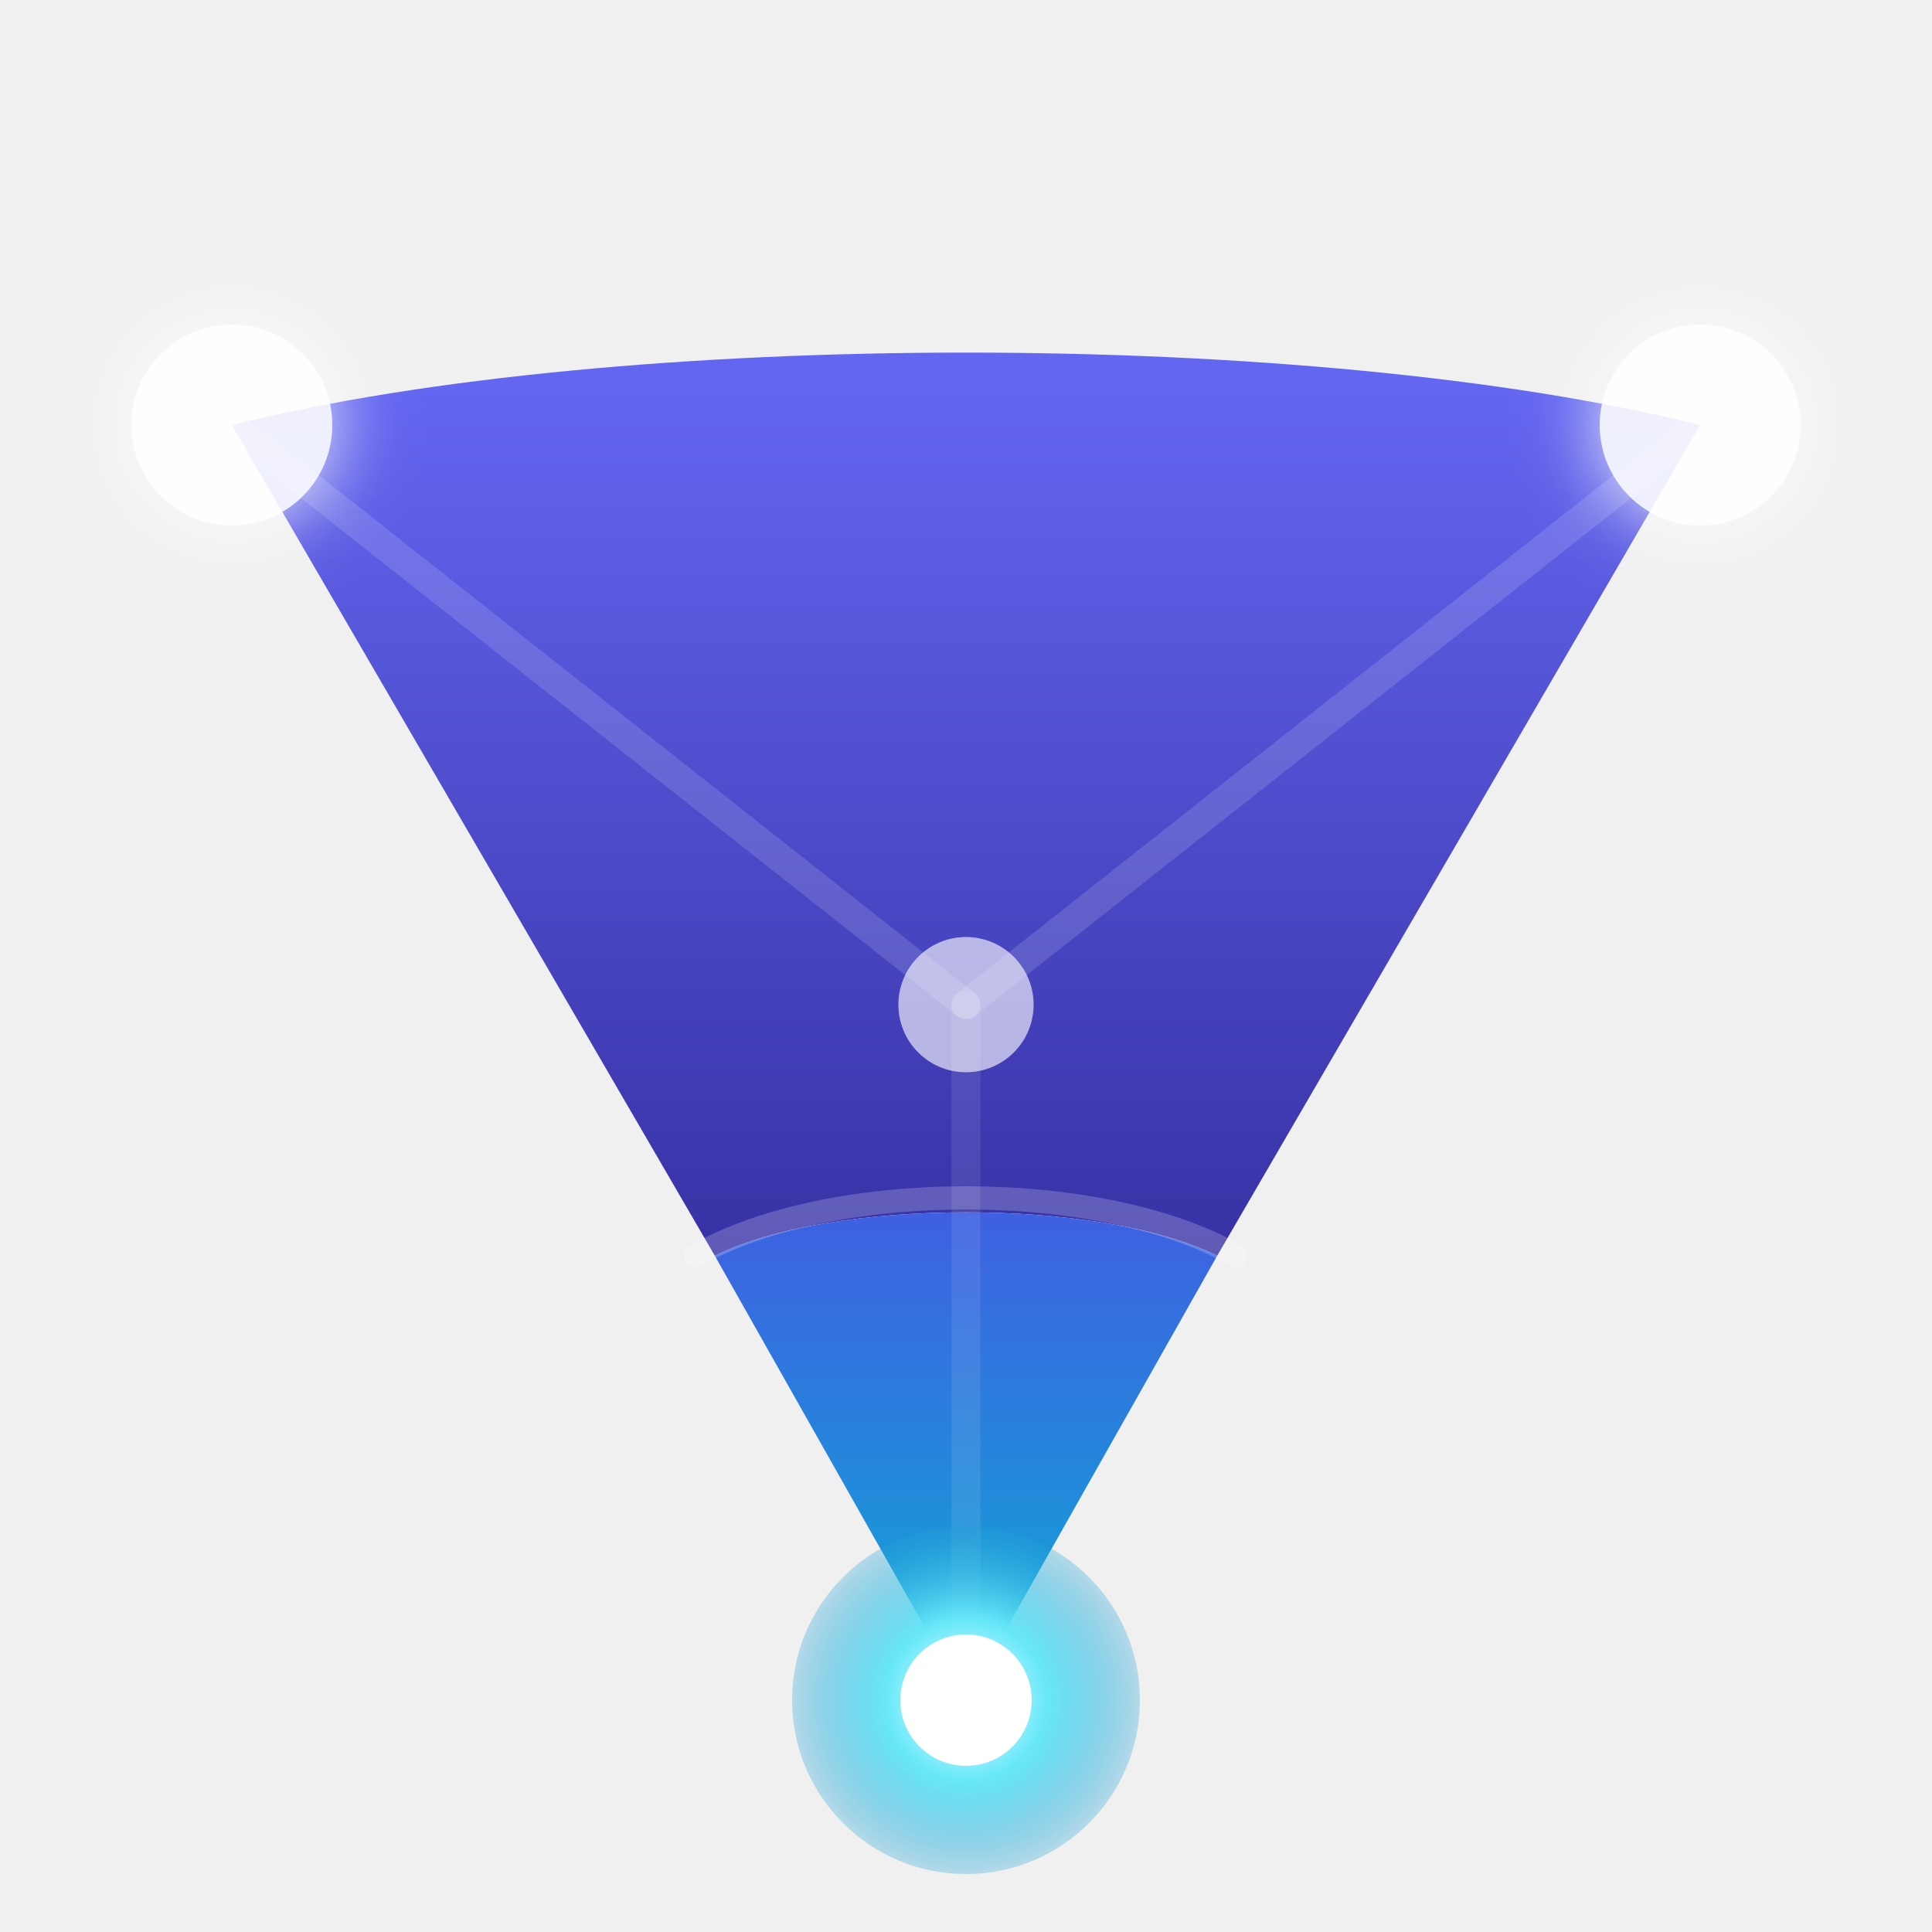
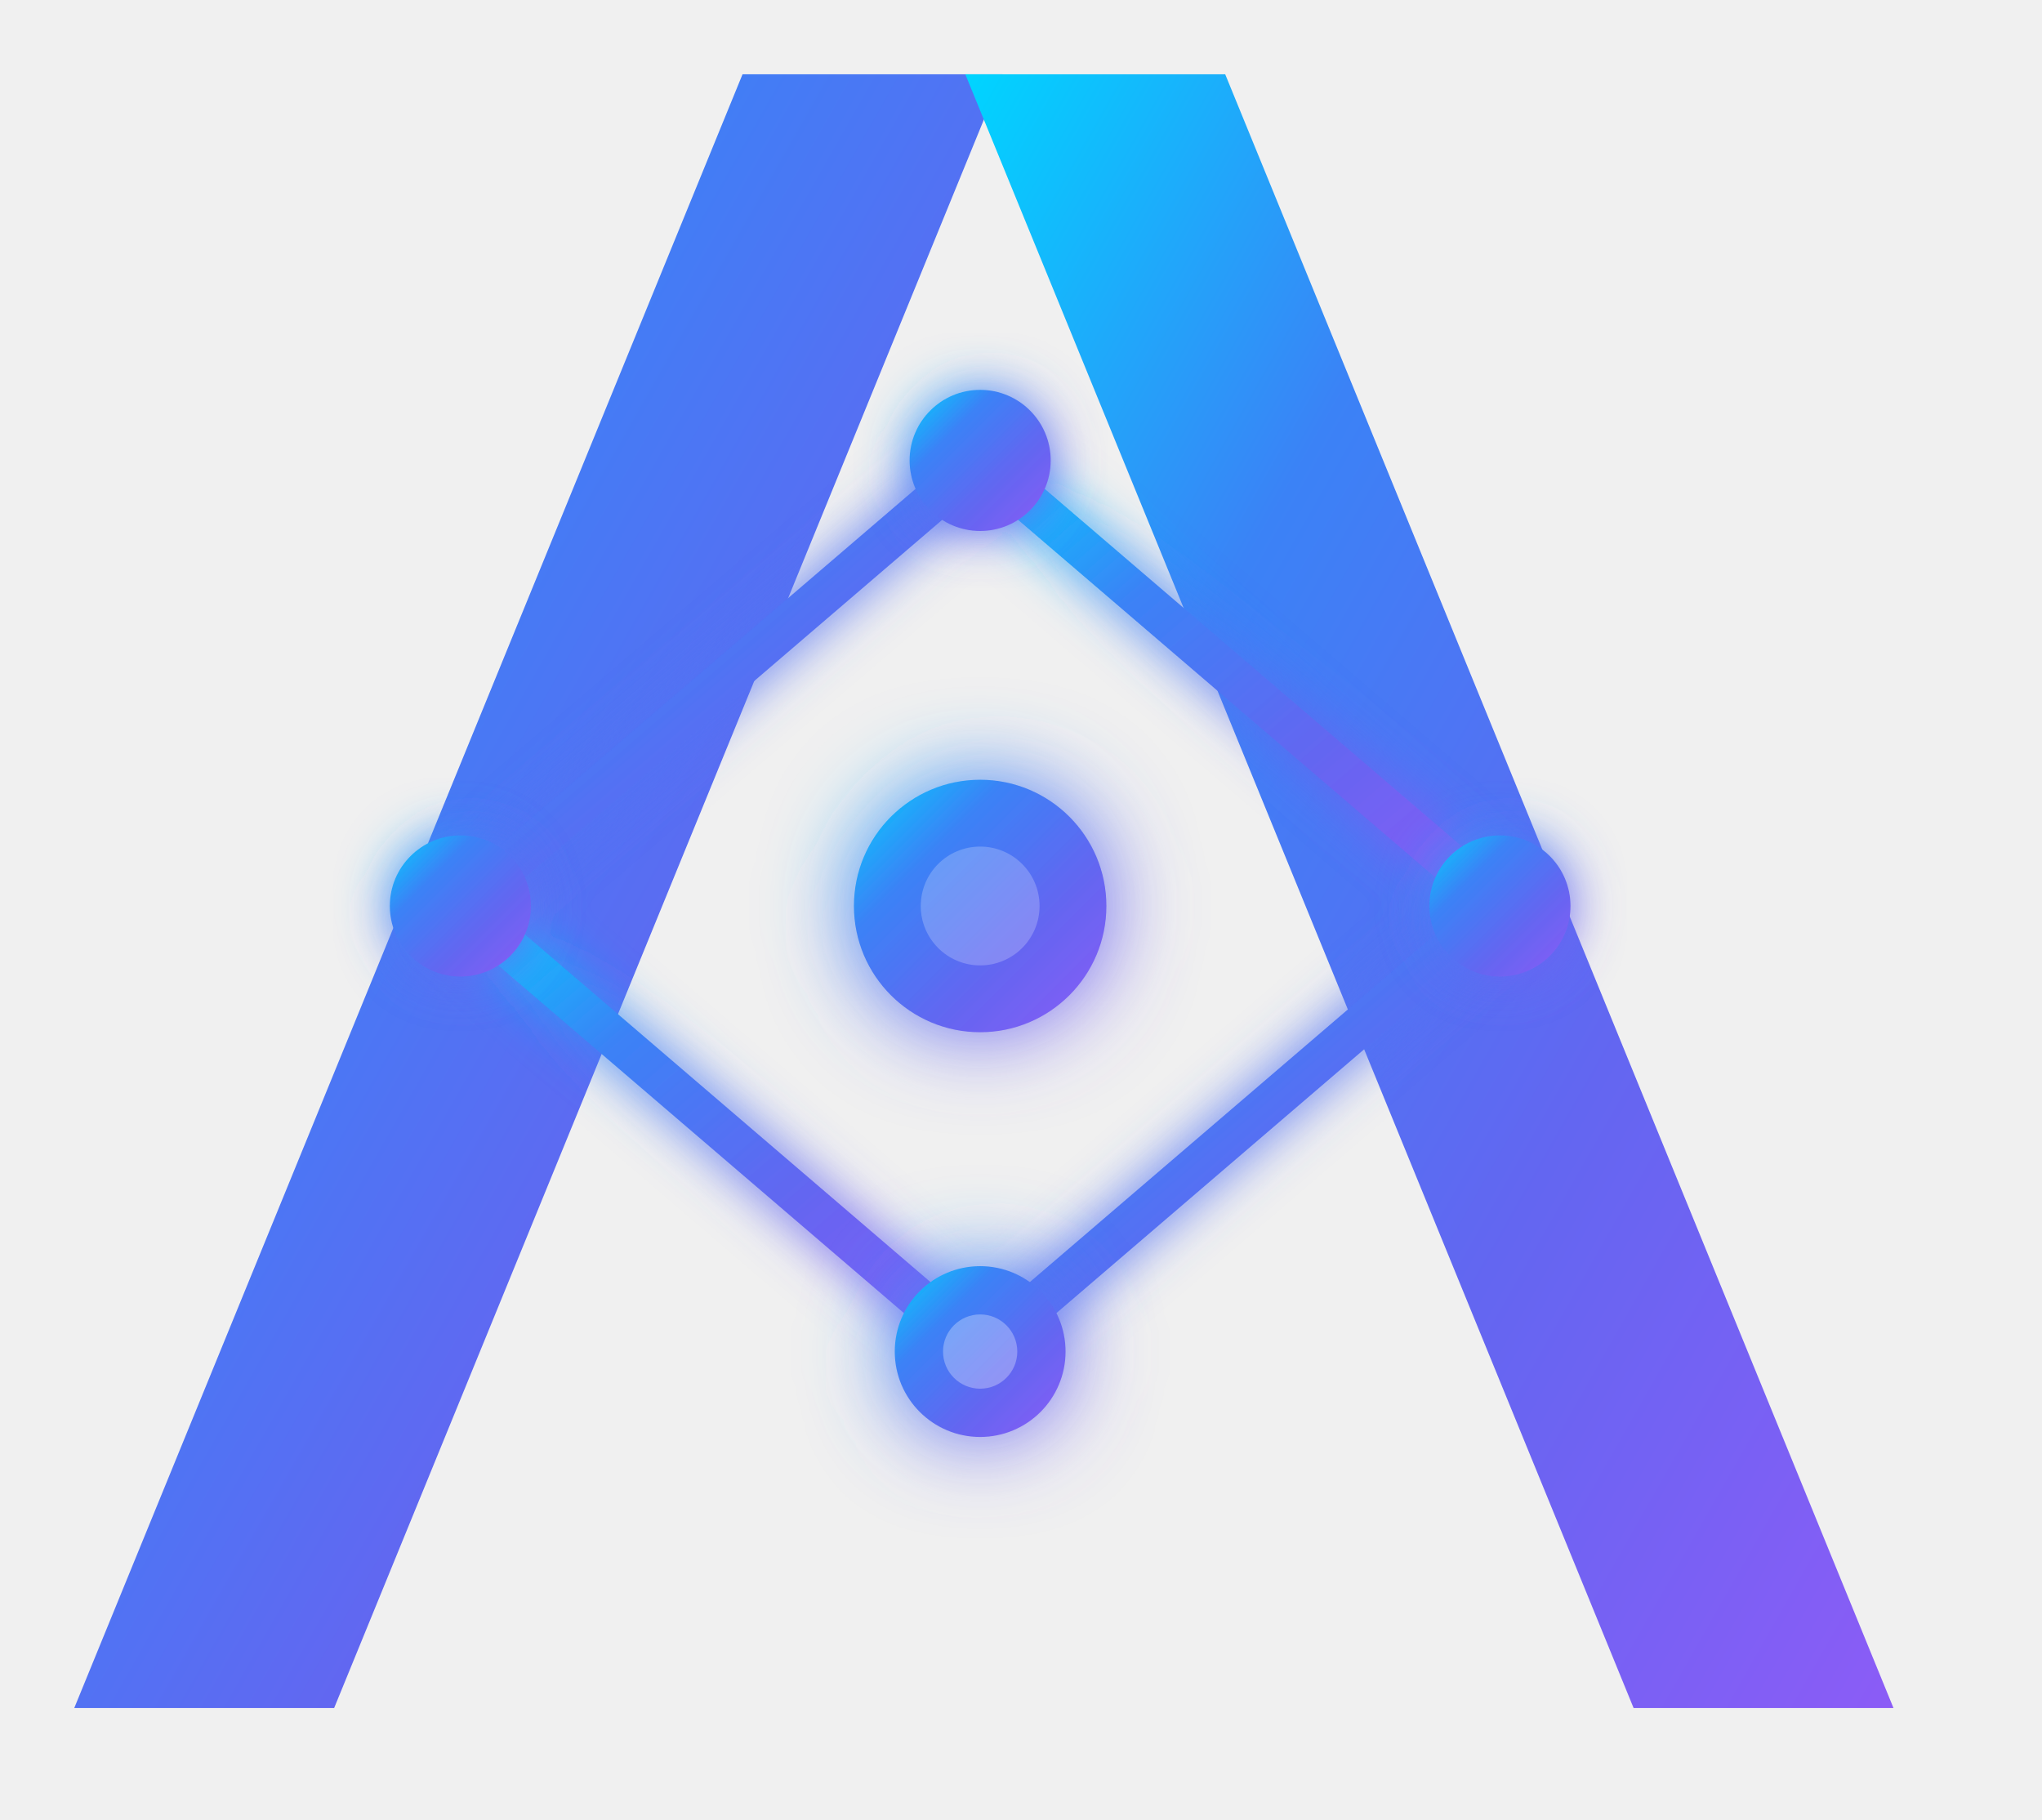
- <svg xmlns="http://www.w3.org/2000/svg" viewBox="0 0 100 100" width="100" height="100" overflow="visible" role="img" aria-label="Aileron icon">
+ <svg xmlns="http://www.w3.org/2000/svg" viewBox="120 10 275 245" width="275" height="245" role="img" aria-label="Aileron icon">
  <defs>
-     <linearGradient id="ic-wing" x1="50" y1="20" x2="50" y2="66" gradientUnits="userSpaceOnUse">
-       <stop offset="0%" stop-color="#6366F1" />
-       <stop offset="100%" stop-color="#3730A3" />
+     <linearGradient id="ic-g" x1="0%" y1="0%" x2="100%" y2="100%">
+       <stop offset="0%" stop-color="#00D4FF" />
+       <stop offset="30%" stop-color="#3B82F6" />
+       <stop offset="65%" stop-color="#6366F1" />
+       <stop offset="100%" stop-color="#8B5CF6" />
    </linearGradient>
-     <linearGradient id="ic-ail" x1="50" y1="54" x2="50" y2="92" gradientUnits="userSpaceOnUse">
-       <stop offset="0%" stop-color="#4F46E5" />
-       <stop offset="100%" stop-color="#06B6D4" />
-     </linearGradient>
-     <radialGradient id="ic-apex" cx="50" cy="88" r="11" gradientUnits="userSpaceOnUse">
-       <stop offset="0%" stop-color="#FFFFFF" />
-       <stop offset="38%" stop-color="#67E8F9" />
-       <stop offset="100%" stop-color="#0284C7" stop-opacity="0" />
-     </radialGradient>
-     <filter id="ic-glow" x="-60%" y="-60%" width="220%" height="220%">
-       <feGaussianBlur stdDeviation="2" result="b" />
+     <filter id="ic-glow" x="-40%" y="-40%" width="180%" height="180%">
+       <feGaussianBlur stdDeviation="3.5" result="b" />
+       <feMerge>
+         <feMergeNode in="b" />
+         <feMergeNode in="SourceGraphic" />
+       </feMerge>
+     </filter>
+     <filter id="ic-hub" x="-80%" y="-80%" width="260%" height="260%">
+       <feGaussianBlur stdDeviation="6" result="b" />
      <feMerge>
        <feMergeNode in="b" />
        <feMergeNode in="SourceGraphic" />
      </feMerge>
    </filter>
  </defs>
-   <path d="M 12,22 C 32,17 68,17 88,22 L 63,65 C 57,62 43,62 37,65 Z" fill="url(#ic-wing)" />
-   <path d="M 37,65 C 43,62 57,62 63,65 L 50,88 Z" fill="url(#ic-ail)" />
-   <path d="M 36,65 C 43,61 57,61 64,65" fill="none" stroke="rgba(255,255,255,0.20)" stroke-width="1.2" stroke-linecap="round" />
-   <line x1="12" y1="22" x2="50" y2="52" stroke="rgba(255,255,255,0.14)" stroke-width="1.5" stroke-linecap="round" />
-   <line x1="88" y1="22" x2="50" y2="52" stroke="rgba(255,255,255,0.14)" stroke-width="1.5" stroke-linecap="round" />
-   <line x1="50" y1="52" x2="50" y2="88" stroke="rgba(255,255,255,0.09)" stroke-width="1.5" stroke-linecap="round" />
-   <circle cx="12" cy="22" r="5.2" fill="white" opacity="0.90" filter="url(#ic-glow)" />
-   <circle cx="88" cy="22" r="5.2" fill="white" opacity="0.90" filter="url(#ic-glow)" />
-   <circle cx="50" cy="52" r="3.5" fill="white" opacity="0.62" />
-   <circle cx="50" cy="88" r="9" fill="url(#ic-apex)" />
-   <circle cx="50" cy="88" r="3.4" fill="white" />
+   <path d="M130 240 L220 20 L255 20 L165 240 Z" fill="url(#ic-g)" />
+   <path d="M340 240 L250 20 L285 20 L375 240 Z" fill="url(#ic-g)" />
+   <g stroke="url(#ic-g)" fill="none" filter="url(#ic-glow)">
+     <line x1="252" y1="72" x2="182" y2="132" stroke-width="5.5" stroke-linecap="round" />
+     <line x1="252" y1="72" x2="322" y2="132" stroke-width="5.5" stroke-linecap="round" />
+     <line x1="182" y1="132" x2="252" y2="192" stroke-width="5.5" stroke-linecap="round" />
+     <line x1="322" y1="132" x2="252" y2="192" stroke-width="5.5" stroke-linecap="round" />
+     <line x1="182" y1="132" x2="322" y2="132" stroke-width="6.5" stroke-linecap="round" />
+     <line x1="252" y1="72" x2="252" y2="192" stroke-width="4" stroke-linecap="round" />
+   </g>
+   <circle cx="252" cy="72" r="9.5" fill="url(#ic-g)" filter="url(#ic-glow)" />
+   <circle cx="182" cy="132" r="9.5" fill="url(#ic-g)" filter="url(#ic-glow)" />
+   <circle cx="322" cy="132" r="9.5" fill="url(#ic-g)" filter="url(#ic-glow)" />
+   <circle cx="252" cy="132" r="17" fill="url(#ic-g)" filter="url(#ic-hub)" />
+   <circle cx="252" cy="132" r="8" fill="white" opacity="0.22" />
+   <circle cx="252" cy="192" r="11.5" fill="url(#ic-g)" filter="url(#ic-hub)" />
+   <circle cx="252" cy="192" r="5" fill="white" opacity="0.30" />
</svg>
